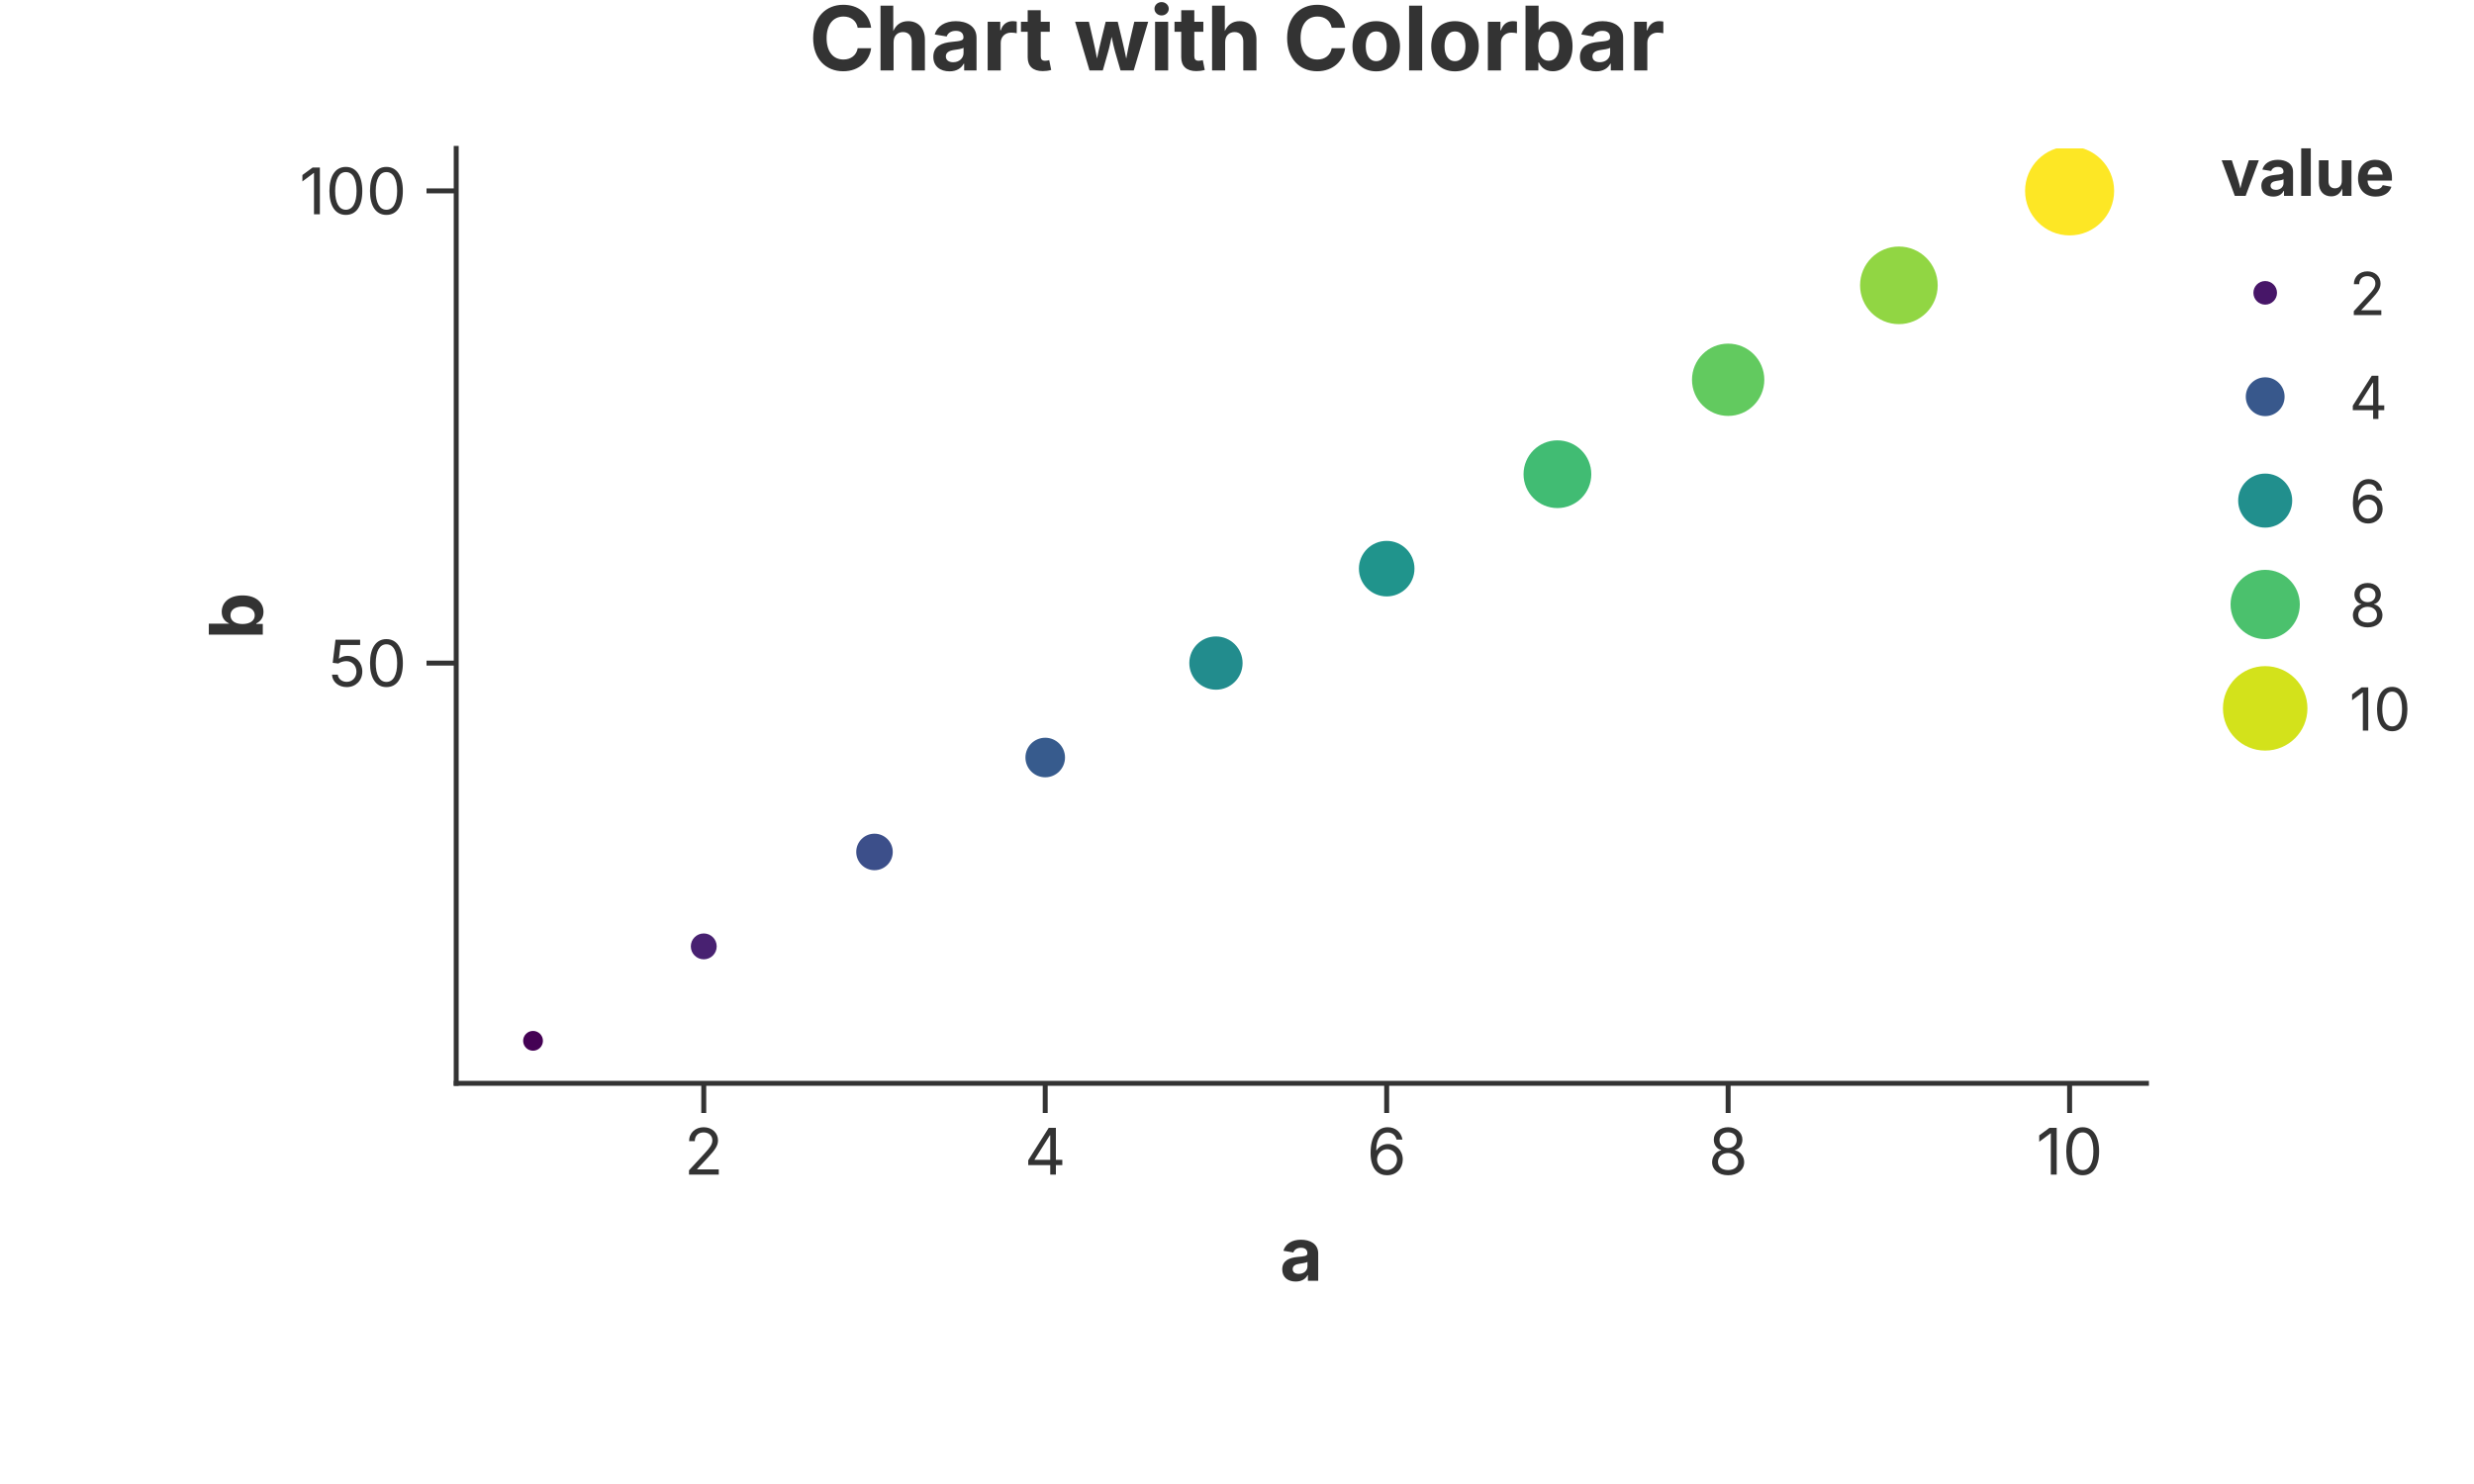
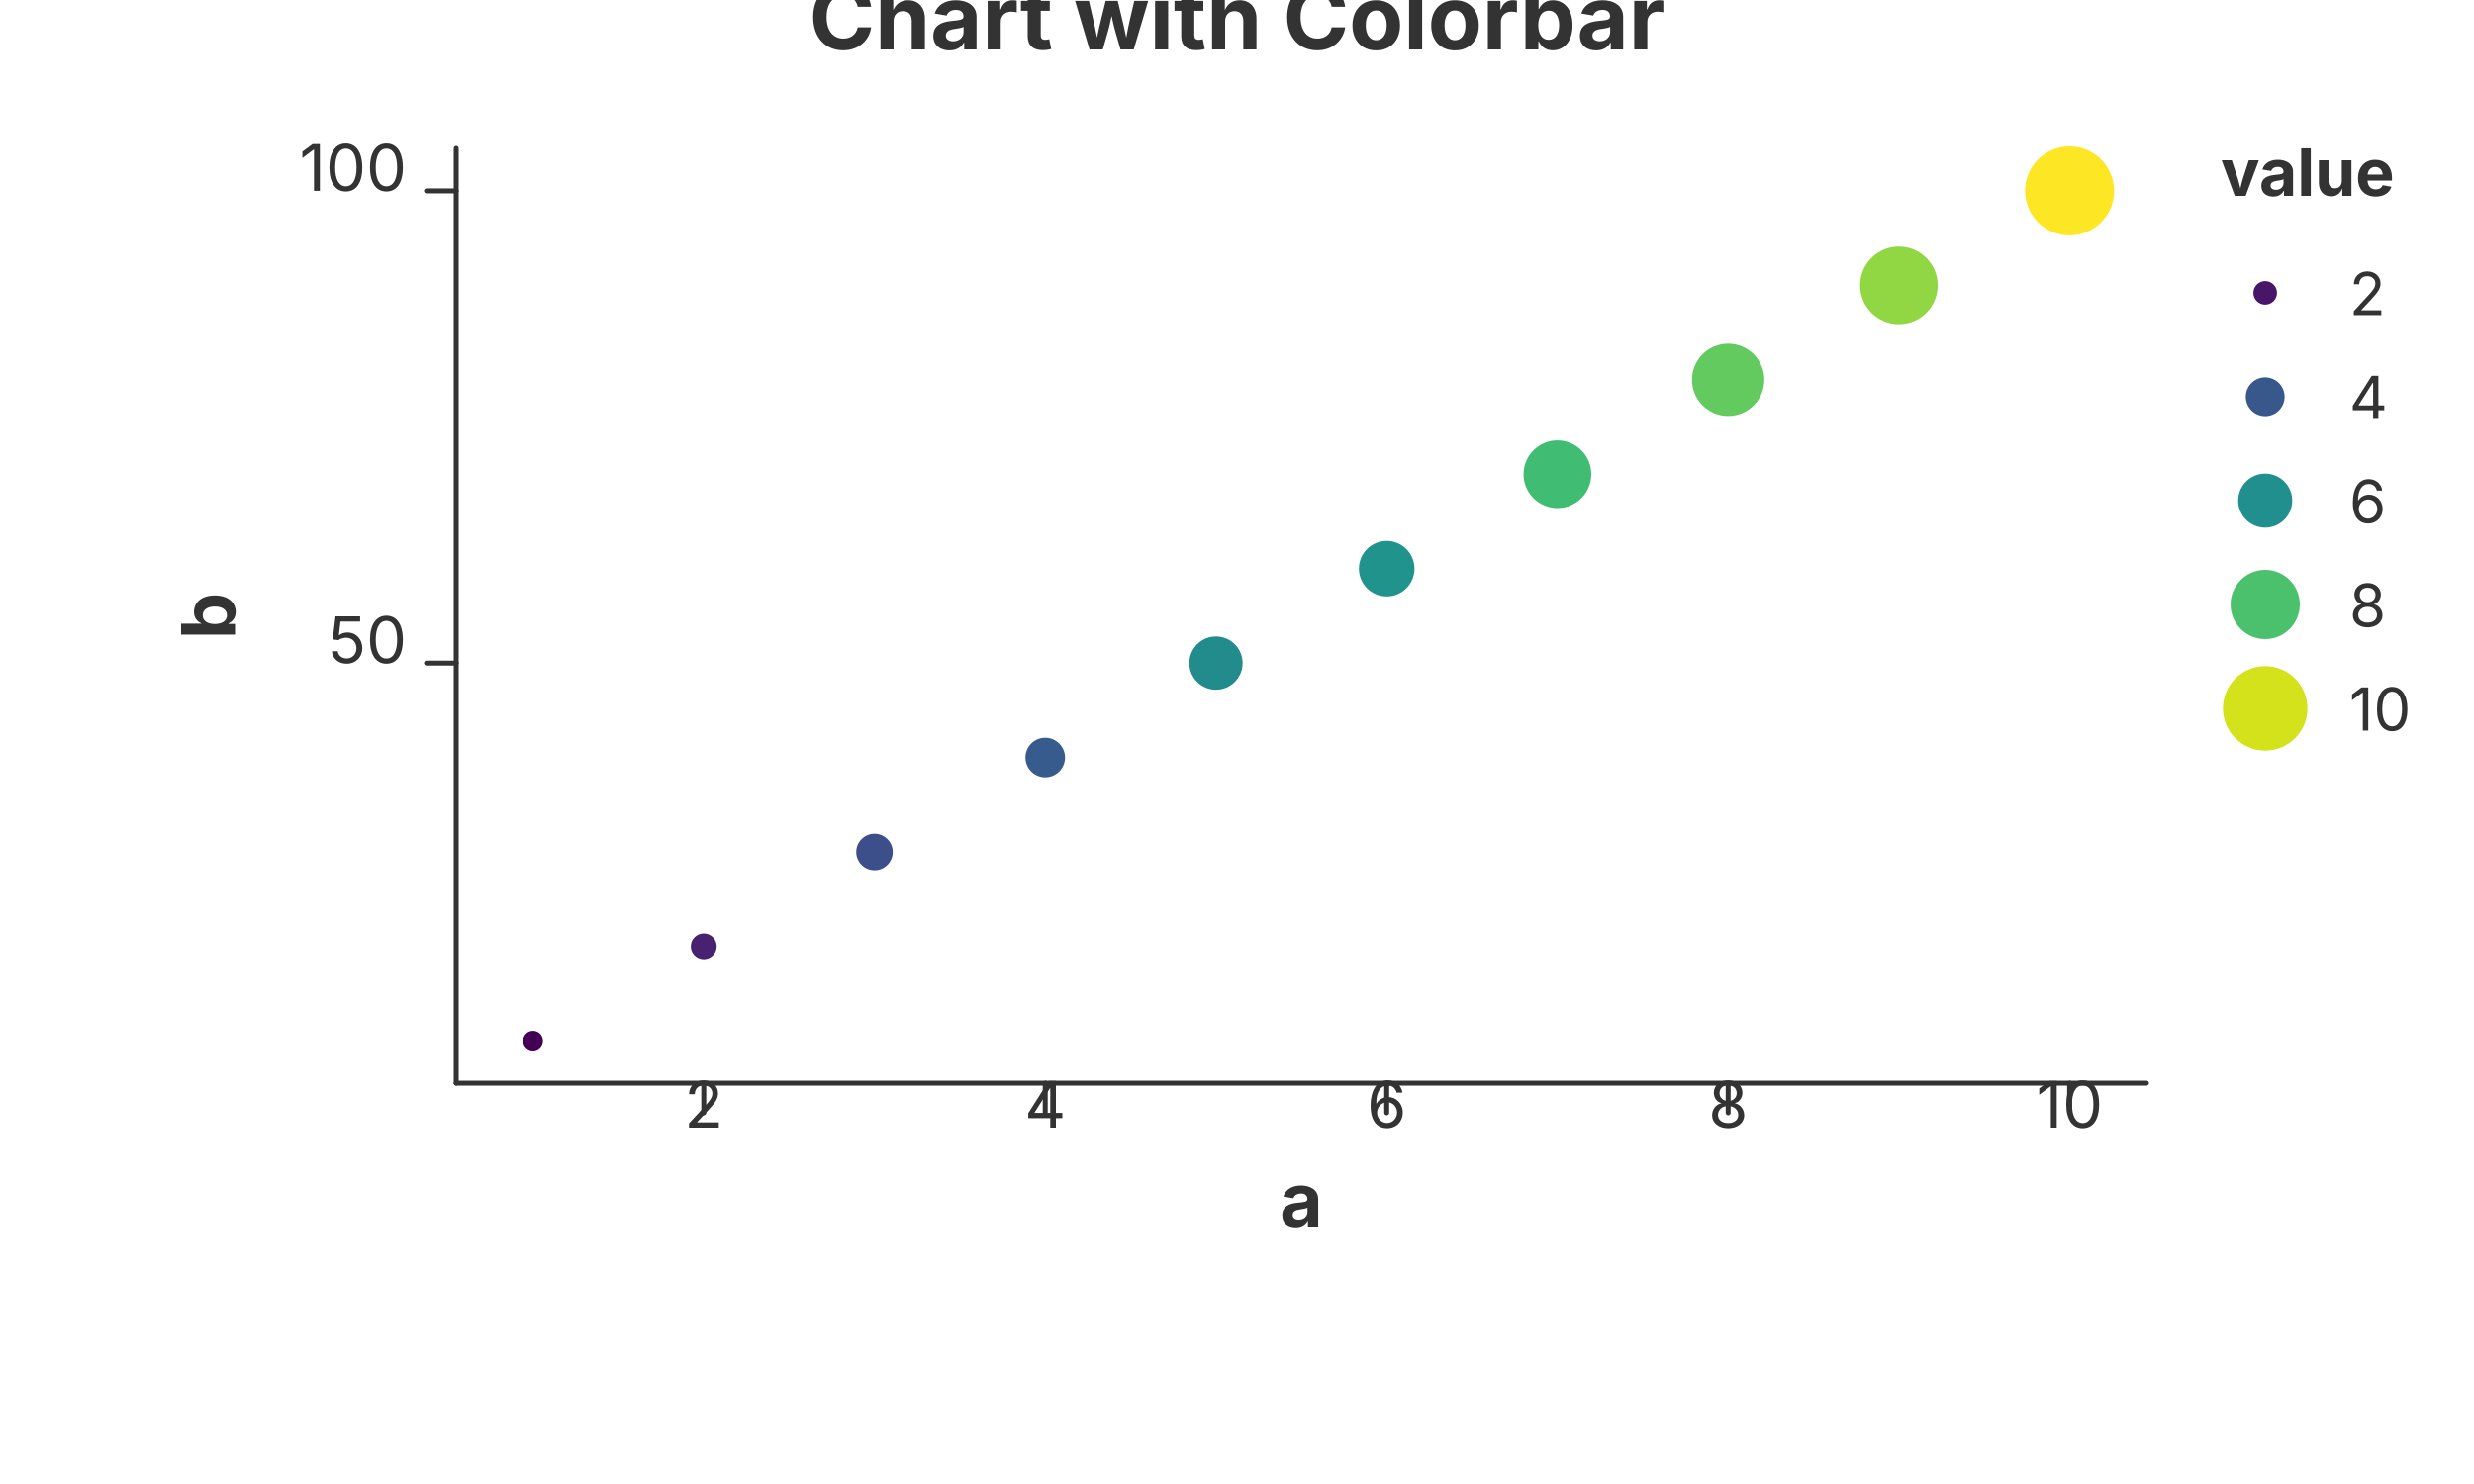
<svg xmlns="http://www.w3.org/2000/svg" width="500" height="300" viewBox="0 0 500 300">
-   <rect width="100%" height="100%" fill="rgba(255,255,255,1.000)" />
-   <text x="250.00" y="7.50" text-anchor="middle" dominant-baseline="middle" font-family="Inter, -apple-system, BlinkMacSystemFont, 'Segoe UI', Roboto, Helvetica, Arial, 'PingFang SC', 'Microsoft YaHei', Ubuntu, Cantarell, 'Noto Sans', sans-serif" font-size="18" fill="rgba(51,51,51,1.000)" font-weight="bold">Chart with Colorbar</text>
-   <line x1="92.20" y1="219.00" x2="433.80" y2="219.00" stroke="rgba(51,51,51,1.000)" stroke-width="1" stroke-linecap="square" />
-   <line x1="142.23" y1="219.00" x2="142.23" y2="225.00" stroke="rgba(51,51,51,1.000)" stroke-width="1.0" />
-   <text x="142.23" y="228.00" font-size="13" font-family="Inter, -apple-system, BlinkMacSystemFont, 'Segoe UI', Roboto, Helvetica, Arial, 'PingFang SC', 'Microsoft YaHei', Ubuntu, Cantarell, 'Noto Sans', sans-serif" fill="rgba(51,51,51,1.000)" text-anchor="middle" dominant-baseline="hanging">2</text>
-   <line x1="211.24" y1="219.00" x2="211.24" y2="225.00" stroke="rgba(51,51,51,1.000)" stroke-width="1.0" />
-   <text x="211.24" y="228.00" font-size="13" font-family="Inter, -apple-system, BlinkMacSystemFont, 'Segoe UI', Roboto, Helvetica, Arial, 'PingFang SC', 'Microsoft YaHei', Ubuntu, Cantarell, 'Noto Sans', sans-serif" fill="rgba(51,51,51,1.000)" text-anchor="middle" dominant-baseline="hanging">4</text>
-   <line x1="280.25" y1="219.00" x2="280.25" y2="225.00" stroke="rgba(51,51,51,1.000)" stroke-width="1.0" />
-   <text x="280.25" y="228.00" font-size="13" font-family="Inter, -apple-system, BlinkMacSystemFont, 'Segoe UI', Roboto, Helvetica, Arial, 'PingFang SC', 'Microsoft YaHei', Ubuntu, Cantarell, 'Noto Sans', sans-serif" fill="rgba(51,51,51,1.000)" text-anchor="middle" dominant-baseline="hanging">6</text>
-   <line x1="349.26" y1="219.00" x2="349.26" y2="225.00" stroke="rgba(51,51,51,1.000)" stroke-width="1.0" />
-   <text x="349.26" y="228.00" font-size="13" font-family="Inter, -apple-system, BlinkMacSystemFont, 'Segoe UI', Roboto, Helvetica, Arial, 'PingFang SC', 'Microsoft YaHei', Ubuntu, Cantarell, 'Noto Sans', sans-serif" fill="rgba(51,51,51,1.000)" text-anchor="middle" dominant-baseline="hanging">8</text>
-   <line x1="418.27" y1="219.00" x2="418.27" y2="225.00" stroke="rgba(51,51,51,1.000)" stroke-width="1.0" />
-   <text x="418.27" y="228.00" font-size="13" font-family="Inter, -apple-system, BlinkMacSystemFont, 'Segoe UI', Roboto, Helvetica, Arial, 'PingFang SC', 'Microsoft YaHei', Ubuntu, Cantarell, 'Noto Sans', sans-serif" fill="rgba(51,51,51,1.000)" text-anchor="middle" dominant-baseline="hanging">10</text>
-   <text x="263.00" y="248.00" text-anchor="middle" font-size="15" font-family="Inter, -apple-system, BlinkMacSystemFont, 'Segoe UI', Roboto, Helvetica, Arial, 'PingFang SC', 'Microsoft YaHei', Ubuntu, Cantarell, 'Noto Sans', sans-serif" fill="rgba(51,51,51,1.000)" font-weight="bold" dominant-baseline="hanging">a</text>
-   <line x1="92.20" y1="30.00" x2="92.20" y2="219.00" stroke="rgba(51,51,51,1.000)" stroke-width="1" stroke-linecap="square" />
-   <line x1="92.20" y1="134.05" x2="86.20" y2="134.05" stroke="rgba(51,51,51,1.000)" stroke-width="1.0" />
-   <text x="82.20" y="134.05" font-size="13" font-family="Inter, -apple-system, BlinkMacSystemFont, 'Segoe UI', Roboto, Helvetica, Arial, 'PingFang SC', 'Microsoft YaHei', Ubuntu, Cantarell, 'Noto Sans', sans-serif" fill="rgba(51,51,51,1.000)" text-anchor="end" dominant-baseline="central">50</text>
-   <line x1="92.20" y1="38.59" x2="86.20" y2="38.59" stroke="rgba(51,51,51,1.000)" stroke-width="1.0" />
-   <text x="82.20" y="38.59" font-size="13" font-family="Inter, -apple-system, BlinkMacSystemFont, 'Segoe UI', Roboto, Helvetica, Arial, 'PingFang SC', 'Microsoft YaHei', Ubuntu, Cantarell, 'Noto Sans', sans-serif" fill="rgba(51,51,51,1.000)" text-anchor="end" dominant-baseline="central">100</text>
-   <text x="47.50" y="124.50" text-anchor="middle" font-size="15" font-family="Inter, -apple-system, BlinkMacSystemFont, 'Segoe UI', Roboto, Helvetica, Arial, 'PingFang SC', 'Microsoft YaHei', Ubuntu, Cantarell, 'Noto Sans', sans-serif" fill="rgba(51,51,51,1.000)" font-weight="bold" transform="rotate(-90, 47.50, 124.50)" dominant-baseline="middle">b</text>
-   <defs>
-     <clipPath id="plot-clip-area">
-       <rect x="92.200" y="30.000" width="341.600" height="189.000" />
-     </clipPath>
-   </defs>
-   <circle cx="107.727" cy="210.409" r="2.000" fill="rgba(68,1,84,1.000)" stroke="none" stroke-width="0.000" fill-opacity="1.000" stroke-opacity="1.000" clip-path="url(#plot-clip-area)" />
-   <circle cx="142.232" cy="191.318" r="2.615" fill="rgba(72,33,113,1.000)" stroke="none" stroke-width="0.000" fill-opacity="1.000" stroke-opacity="1.000" clip-path="url(#plot-clip-area)" />
-   <circle cx="176.737" cy="172.227" r="3.692" fill="rgba(60,79,138,1.000)" stroke="none" stroke-width="0.000" fill-opacity="1.000" stroke-opacity="1.000" clip-path="url(#plot-clip-area)" />
-   <circle cx="211.242" cy="153.136" r="4.000" fill="rgba(55,91,141,1.000)" stroke="none" stroke-width="0.000" fill-opacity="1.000" stroke-opacity="1.000" clip-path="url(#plot-clip-area)" />
-   <circle cx="245.747" cy="134.045" r="5.385" fill="rgba(34,140,141,1.000)" stroke="none" stroke-width="0.000" fill-opacity="1.000" stroke-opacity="1.000" clip-path="url(#plot-clip-area)" />
-   <circle cx="280.253" cy="114.955" r="5.615" fill="rgba(32,148,140,1.000)" stroke="none" stroke-width="0.000" fill-opacity="1.000" stroke-opacity="1.000" clip-path="url(#plot-clip-area)" />
-   <circle cx="314.758" cy="95.864" r="6.846" fill="rgba(65,188,115,1.000)" stroke="none" stroke-width="0.000" fill-opacity="1.000" stroke-opacity="1.000" clip-path="url(#plot-clip-area)" />
-   <circle cx="349.263" cy="76.773" r="7.308" fill="rgba(98,202,95,1.000)" stroke="none" stroke-width="0.000" fill-opacity="1.000" stroke-opacity="1.000" clip-path="url(#plot-clip-area)" />
-   <circle cx="383.768" cy="57.682" r="7.846" fill="rgba(145,214,67,1.000)" stroke="none" stroke-width="0.000" fill-opacity="1.000" stroke-opacity="1.000" clip-path="url(#plot-clip-area)" />
-   <circle cx="418.273" cy="38.591" r="9.000" fill="rgba(253,231,37,1.000)" stroke="none" stroke-width="0.000" fill-opacity="1.000" stroke-opacity="1.000" clip-path="url(#plot-clip-area)" />
-   <text x="448.800" y="39.600" font-size="13.2" font-family="Inter, -apple-system, BlinkMacSystemFont, 'Segoe UI', Roboto, Helvetica, Arial, 'PingFang SC', 'Microsoft YaHei', Ubuntu, Cantarell, 'Noto Sans', sans-serif" fill="rgba(51,51,51,1.000)" fill-opacity="1.000" text-anchor="start" font-weight="bold">value</text>
+   <rect x="0.000" y="0.000" width="500.000" height="300.000" fill="rgba(255,255,255,1.000)" stroke="none" stroke-width="0.000" fill-opacity="1.000" stroke-opacity="1.000" />
+   <text x="250.000" y="10.000" font-size="18.0" font-family="Inter, -apple-system, BlinkMacSystemFont, 'Segoe UI', Roboto, Helvetica, Arial, 'PingFang SC', 'Microsoft YaHei', Ubuntu, Cantarell, 'Noto Sans', sans-serif" fill="rgba(51,51,51,1.000)" fill-opacity="1.000" text-anchor="middle" font-weight="bold" dominant_baseline="middle" transform="rotate(0 250.000 10.000)">Chart with Colorbar</text>
+   <path d="M 92.200 219.000 L 433.800 219.000" stroke="rgba(51,51,51,1.000)" stroke-width="1.000" stroke-opacity="1.000" fill="none" stroke-linejoin="round" stroke-linecap="round" />
+   <path d="M 142.232 219.000 L 142.232 225.000" stroke="rgba(51,51,51,1.000)" stroke-width="1.000" stroke-opacity="1.000" fill="none" stroke-linejoin="round" stroke-linecap="round" />
+   <text x="142.232" y="228.000" font-size="13.0" font-family="Inter, -apple-system, BlinkMacSystemFont, 'Segoe UI', Roboto, Helvetica, Arial, 'PingFang SC', 'Microsoft YaHei', Ubuntu, Cantarell, 'Noto Sans', sans-serif" fill="rgba(51,51,51,1.000)" fill-opacity="1.000" text-anchor="middle" font-weight="normal" dominant_baseline="hanging" transform="rotate(0 142.232 228.000)">2</text>
+   <path d="M 211.242 219.000 L 211.242 225.000" stroke="rgba(51,51,51,1.000)" stroke-width="1.000" stroke-opacity="1.000" fill="none" stroke-linejoin="round" stroke-linecap="round" />
+   <text x="211.242" y="228.000" font-size="13.0" font-family="Inter, -apple-system, BlinkMacSystemFont, 'Segoe UI', Roboto, Helvetica, Arial, 'PingFang SC', 'Microsoft YaHei', Ubuntu, Cantarell, 'Noto Sans', sans-serif" fill="rgba(51,51,51,1.000)" fill-opacity="1.000" text-anchor="middle" font-weight="normal" dominant_baseline="hanging" transform="rotate(0 211.242 228.000)">4</text>
+   <path d="M 280.253 219.000 L 280.253 225.000" stroke="rgba(51,51,51,1.000)" stroke-width="1.000" stroke-opacity="1.000" fill="none" stroke-linejoin="round" stroke-linecap="round" />
+   <text x="280.253" y="228.000" font-size="13.0" font-family="Inter, -apple-system, BlinkMacSystemFont, 'Segoe UI', Roboto, Helvetica, Arial, 'PingFang SC', 'Microsoft YaHei', Ubuntu, Cantarell, 'Noto Sans', sans-serif" fill="rgba(51,51,51,1.000)" fill-opacity="1.000" text-anchor="middle" font-weight="normal" dominant_baseline="hanging" transform="rotate(0 280.253 228.000)">6</text>
+   <path d="M 349.263 219.000 L 349.263 225.000" stroke="rgba(51,51,51,1.000)" stroke-width="1.000" stroke-opacity="1.000" fill="none" stroke-linejoin="round" stroke-linecap="round" />
+   <text x="349.263" y="228.000" font-size="13.0" font-family="Inter, -apple-system, BlinkMacSystemFont, 'Segoe UI', Roboto, Helvetica, Arial, 'PingFang SC', 'Microsoft YaHei', Ubuntu, Cantarell, 'Noto Sans', sans-serif" fill="rgba(51,51,51,1.000)" fill-opacity="1.000" text-anchor="middle" font-weight="normal" dominant_baseline="hanging" transform="rotate(0 349.263 228.000)">8</text>
+   <path d="M 418.273 219.000 L 418.273 225.000" stroke="rgba(51,51,51,1.000)" stroke-width="1.000" stroke-opacity="1.000" fill="none" stroke-linejoin="round" stroke-linecap="round" />
+   <text x="418.273" y="228.000" font-size="13.0" font-family="Inter, -apple-system, BlinkMacSystemFont, 'Segoe UI', Roboto, Helvetica, Arial, 'PingFang SC', 'Microsoft YaHei', Ubuntu, Cantarell, 'Noto Sans', sans-serif" fill="rgba(51,51,51,1.000)" fill-opacity="1.000" text-anchor="middle" font-weight="normal" dominant_baseline="hanging" transform="rotate(0 418.273 228.000)">10</text>
+   <text x="263.000" y="248.000" font-size="15.0" font-family="Inter, -apple-system, BlinkMacSystemFont, 'Segoe UI', Roboto, Helvetica, Arial, 'PingFang SC', 'Microsoft YaHei', Ubuntu, Cantarell, 'Noto Sans', sans-serif" fill="rgba(51,51,51,1.000)" fill-opacity="1.000" text-anchor="middle" font-weight="bold" dominant_baseline="hanging" transform="rotate(0 263.000 248.000)">a</text>
+   <path d="M 92.200 30.000 L 92.200 219.000" stroke="rgba(51,51,51,1.000)" stroke-width="1.000" stroke-opacity="1.000" fill="none" stroke-linejoin="round" stroke-linecap="round" />
+   <path d="M 92.200 134.045 L 86.200 134.045" stroke="rgba(51,51,51,1.000)" stroke-width="1.000" stroke-opacity="1.000" fill="none" stroke-linejoin="round" stroke-linecap="round" />
+   <text x="82.200" y="134.045" font-size="13.0" font-family="Inter, -apple-system, BlinkMacSystemFont, 'Segoe UI', Roboto, Helvetica, Arial, 'PingFang SC', 'Microsoft YaHei', Ubuntu, Cantarell, 'Noto Sans', sans-serif" fill="rgba(51,51,51,1.000)" fill-opacity="1.000" text-anchor="end" font-weight="normal" dominant_baseline="central" transform="rotate(0 82.200 134.045)">50</text>
+   <path d="M 92.200 38.591 L 86.200 38.591" stroke="rgba(51,51,51,1.000)" stroke-width="1.000" stroke-opacity="1.000" fill="none" stroke-linejoin="round" stroke-linecap="round" />
+   <text x="82.200" y="38.591" font-size="13.0" font-family="Inter, -apple-system, BlinkMacSystemFont, 'Segoe UI', Roboto, Helvetica, Arial, 'PingFang SC', 'Microsoft YaHei', Ubuntu, Cantarell, 'Noto Sans', sans-serif" fill="rgba(51,51,51,1.000)" fill-opacity="1.000" text-anchor="end" font-weight="normal" dominant_baseline="central" transform="rotate(0 82.200 38.591)">100</text>
+   <text x="47.500" y="124.500" font-size="15.0" font-family="Inter, -apple-system, BlinkMacSystemFont, 'Segoe UI', Roboto, Helvetica, Arial, 'PingFang SC', 'Microsoft YaHei', Ubuntu, Cantarell, 'Noto Sans', sans-serif" fill="rgba(51,51,51,1.000)" fill-opacity="1.000" text-anchor="middle" font-weight="bold" dominant_baseline="middle" transform="rotate(-90 47.500 124.500)">b</text>
+   <circle cx="107.727" cy="210.409" r="2.000" fill="rgba(68,1,84,1.000)" stroke="none" stroke-width="0.000" fill-opacity="1.000" stroke-opacity="1.000" />
+   <circle cx="142.232" cy="191.318" r="2.615" fill="rgba(72,33,113,1.000)" stroke="none" stroke-width="0.000" fill-opacity="1.000" stroke-opacity="1.000" />
+   <circle cx="176.737" cy="172.227" r="3.692" fill="rgba(60,79,138,1.000)" stroke="none" stroke-width="0.000" fill-opacity="1.000" stroke-opacity="1.000" />
+   <circle cx="211.242" cy="153.136" r="4.000" fill="rgba(55,91,141,1.000)" stroke="none" stroke-width="0.000" fill-opacity="1.000" stroke-opacity="1.000" />
+   <circle cx="245.747" cy="134.045" r="5.385" fill="rgba(34,140,141,1.000)" stroke="none" stroke-width="0.000" fill-opacity="1.000" stroke-opacity="1.000" />
+   <circle cx="280.253" cy="114.955" r="5.615" fill="rgba(32,148,140,1.000)" stroke="none" stroke-width="0.000" fill-opacity="1.000" stroke-opacity="1.000" />
+   <circle cx="314.758" cy="95.864" r="6.846" fill="rgba(65,188,115,1.000)" stroke="none" stroke-width="0.000" fill-opacity="1.000" stroke-opacity="1.000" />
+   <circle cx="349.263" cy="76.773" r="7.308" fill="rgba(98,202,95,1.000)" stroke="none" stroke-width="0.000" fill-opacity="1.000" stroke-opacity="1.000" />
+   <circle cx="383.768" cy="57.682" r="7.846" fill="rgba(145,214,67,1.000)" stroke="none" stroke-width="0.000" fill-opacity="1.000" stroke-opacity="1.000" />
+   <circle cx="418.273" cy="38.591" r="9.000" fill="rgba(253,231,37,1.000)" stroke="none" stroke-width="0.000" fill-opacity="1.000" stroke-opacity="1.000" />
+   <text x="448.800" y="39.600" font-size="13.2" font-family="Inter, -apple-system, BlinkMacSystemFont, 'Segoe UI', Roboto, Helvetica, Arial, 'PingFang SC', 'Microsoft YaHei', Ubuntu, Cantarell, 'Noto Sans', sans-serif" fill="rgba(51,51,51,1.000)" fill-opacity="1.000" text-anchor="start" font-weight="bold" dominant_baseline="middle" transform="rotate(0 448.800 39.600)">value</text>
  <circle cx="457.800" cy="59.200" r="2.385" fill="rgba(71,22,104,1.000)" stroke="none" stroke-width="0.000" fill-opacity="1.000" stroke-opacity="1.000" />
-   <text x="474.800" y="63.700" font-size="12.0" font-family="Inter, -apple-system, BlinkMacSystemFont, 'Segoe UI', Roboto, Helvetica, Arial, 'PingFang SC', 'Microsoft YaHei', Ubuntu, Cantarell, 'Noto Sans', sans-serif" fill="rgba(51,51,51,1.000)" fill-opacity="1.000" text-anchor="start" font-weight="normal">2</text>
+   <text x="474.800" y="63.700" font-size="12.0" font-family="Inter, -apple-system, BlinkMacSystemFont, 'Segoe UI', Roboto, Helvetica, Arial, 'PingFang SC', 'Microsoft YaHei', Ubuntu, Cantarell, 'Noto Sans', sans-serif" fill="rgba(51,51,51,1.000)" fill-opacity="1.000" text-anchor="start" font-weight="normal" dominant_baseline="middle" transform="rotate(0 474.800 63.700)">2</text>
  <circle cx="457.800" cy="80.200" r="3.923" fill="rgba(56,88,140,1.000)" stroke="none" stroke-width="0.000" fill-opacity="1.000" stroke-opacity="1.000" />
-   <text x="474.800" y="84.700" font-size="12.0" font-family="Inter, -apple-system, BlinkMacSystemFont, 'Segoe UI', Roboto, Helvetica, Arial, 'PingFang SC', 'Microsoft YaHei', Ubuntu, Cantarell, 'Noto Sans', sans-serif" fill="rgba(51,51,51,1.000)" fill-opacity="1.000" text-anchor="start" font-weight="normal">4</text>
+   <text x="474.800" y="84.700" font-size="12.0" font-family="Inter, -apple-system, BlinkMacSystemFont, 'Segoe UI', Roboto, Helvetica, Arial, 'PingFang SC', 'Microsoft YaHei', Ubuntu, Cantarell, 'Noto Sans', sans-serif" fill="rgba(51,51,51,1.000)" fill-opacity="1.000" text-anchor="start" font-weight="normal" dominant_baseline="middle" transform="rotate(0 474.800 84.700)">4</text>
  <circle cx="457.800" cy="101.200" r="5.462" fill="rgba(33,143,141,1.000)" stroke="none" stroke-width="0.000" fill-opacity="1.000" stroke-opacity="1.000" />
-   <text x="474.800" y="105.700" font-size="12.0" font-family="Inter, -apple-system, BlinkMacSystemFont, 'Segoe UI', Roboto, Helvetica, Arial, 'PingFang SC', 'Microsoft YaHei', Ubuntu, Cantarell, 'Noto Sans', sans-serif" fill="rgba(51,51,51,1.000)" fill-opacity="1.000" text-anchor="start" font-weight="normal">6</text>
+   <text x="474.800" y="105.700" font-size="12.0" font-family="Inter, -apple-system, BlinkMacSystemFont, 'Segoe UI', Roboto, Helvetica, Arial, 'PingFang SC', 'Microsoft YaHei', Ubuntu, Cantarell, 'Noto Sans', sans-serif" fill="rgba(51,51,51,1.000)" fill-opacity="1.000" text-anchor="start" font-weight="normal" dominant_baseline="middle" transform="rotate(0 474.800 105.700)">6</text>
  <circle cx="457.800" cy="122.200" r="7.000" fill="rgba(75,193,109,1.000)" stroke="none" stroke-width="0.000" fill-opacity="1.000" stroke-opacity="1.000" />
-   <text x="474.800" y="126.700" font-size="12.0" font-family="Inter, -apple-system, BlinkMacSystemFont, 'Segoe UI', Roboto, Helvetica, Arial, 'PingFang SC', 'Microsoft YaHei', Ubuntu, Cantarell, 'Noto Sans', sans-serif" fill="rgba(51,51,51,1.000)" fill-opacity="1.000" text-anchor="start" font-weight="normal">8</text>
+   <text x="474.800" y="126.700" font-size="12.0" font-family="Inter, -apple-system, BlinkMacSystemFont, 'Segoe UI', Roboto, Helvetica, Arial, 'PingFang SC', 'Microsoft YaHei', Ubuntu, Cantarell, 'Noto Sans', sans-serif" fill="rgba(51,51,51,1.000)" fill-opacity="1.000" text-anchor="start" font-weight="normal" dominant_baseline="middle" transform="rotate(0 474.800 126.700)">8</text>
  <circle cx="457.800" cy="143.200" r="8.538" fill="rgba(211,226,27,1.000)" stroke="none" stroke-width="0.000" fill-opacity="1.000" stroke-opacity="1.000" />
-   <text x="474.800" y="147.700" font-size="12.0" font-family="Inter, -apple-system, BlinkMacSystemFont, 'Segoe UI', Roboto, Helvetica, Arial, 'PingFang SC', 'Microsoft YaHei', Ubuntu, Cantarell, 'Noto Sans', sans-serif" fill="rgba(51,51,51,1.000)" fill-opacity="1.000" text-anchor="start" font-weight="normal">10</text>
+   <text x="474.800" y="147.700" font-size="12.0" font-family="Inter, -apple-system, BlinkMacSystemFont, 'Segoe UI', Roboto, Helvetica, Arial, 'PingFang SC', 'Microsoft YaHei', Ubuntu, Cantarell, 'Noto Sans', sans-serif" fill="rgba(51,51,51,1.000)" fill-opacity="1.000" text-anchor="start" font-weight="normal" dominant_baseline="middle" transform="rotate(0 474.800 147.700)">10</text>
</svg>
